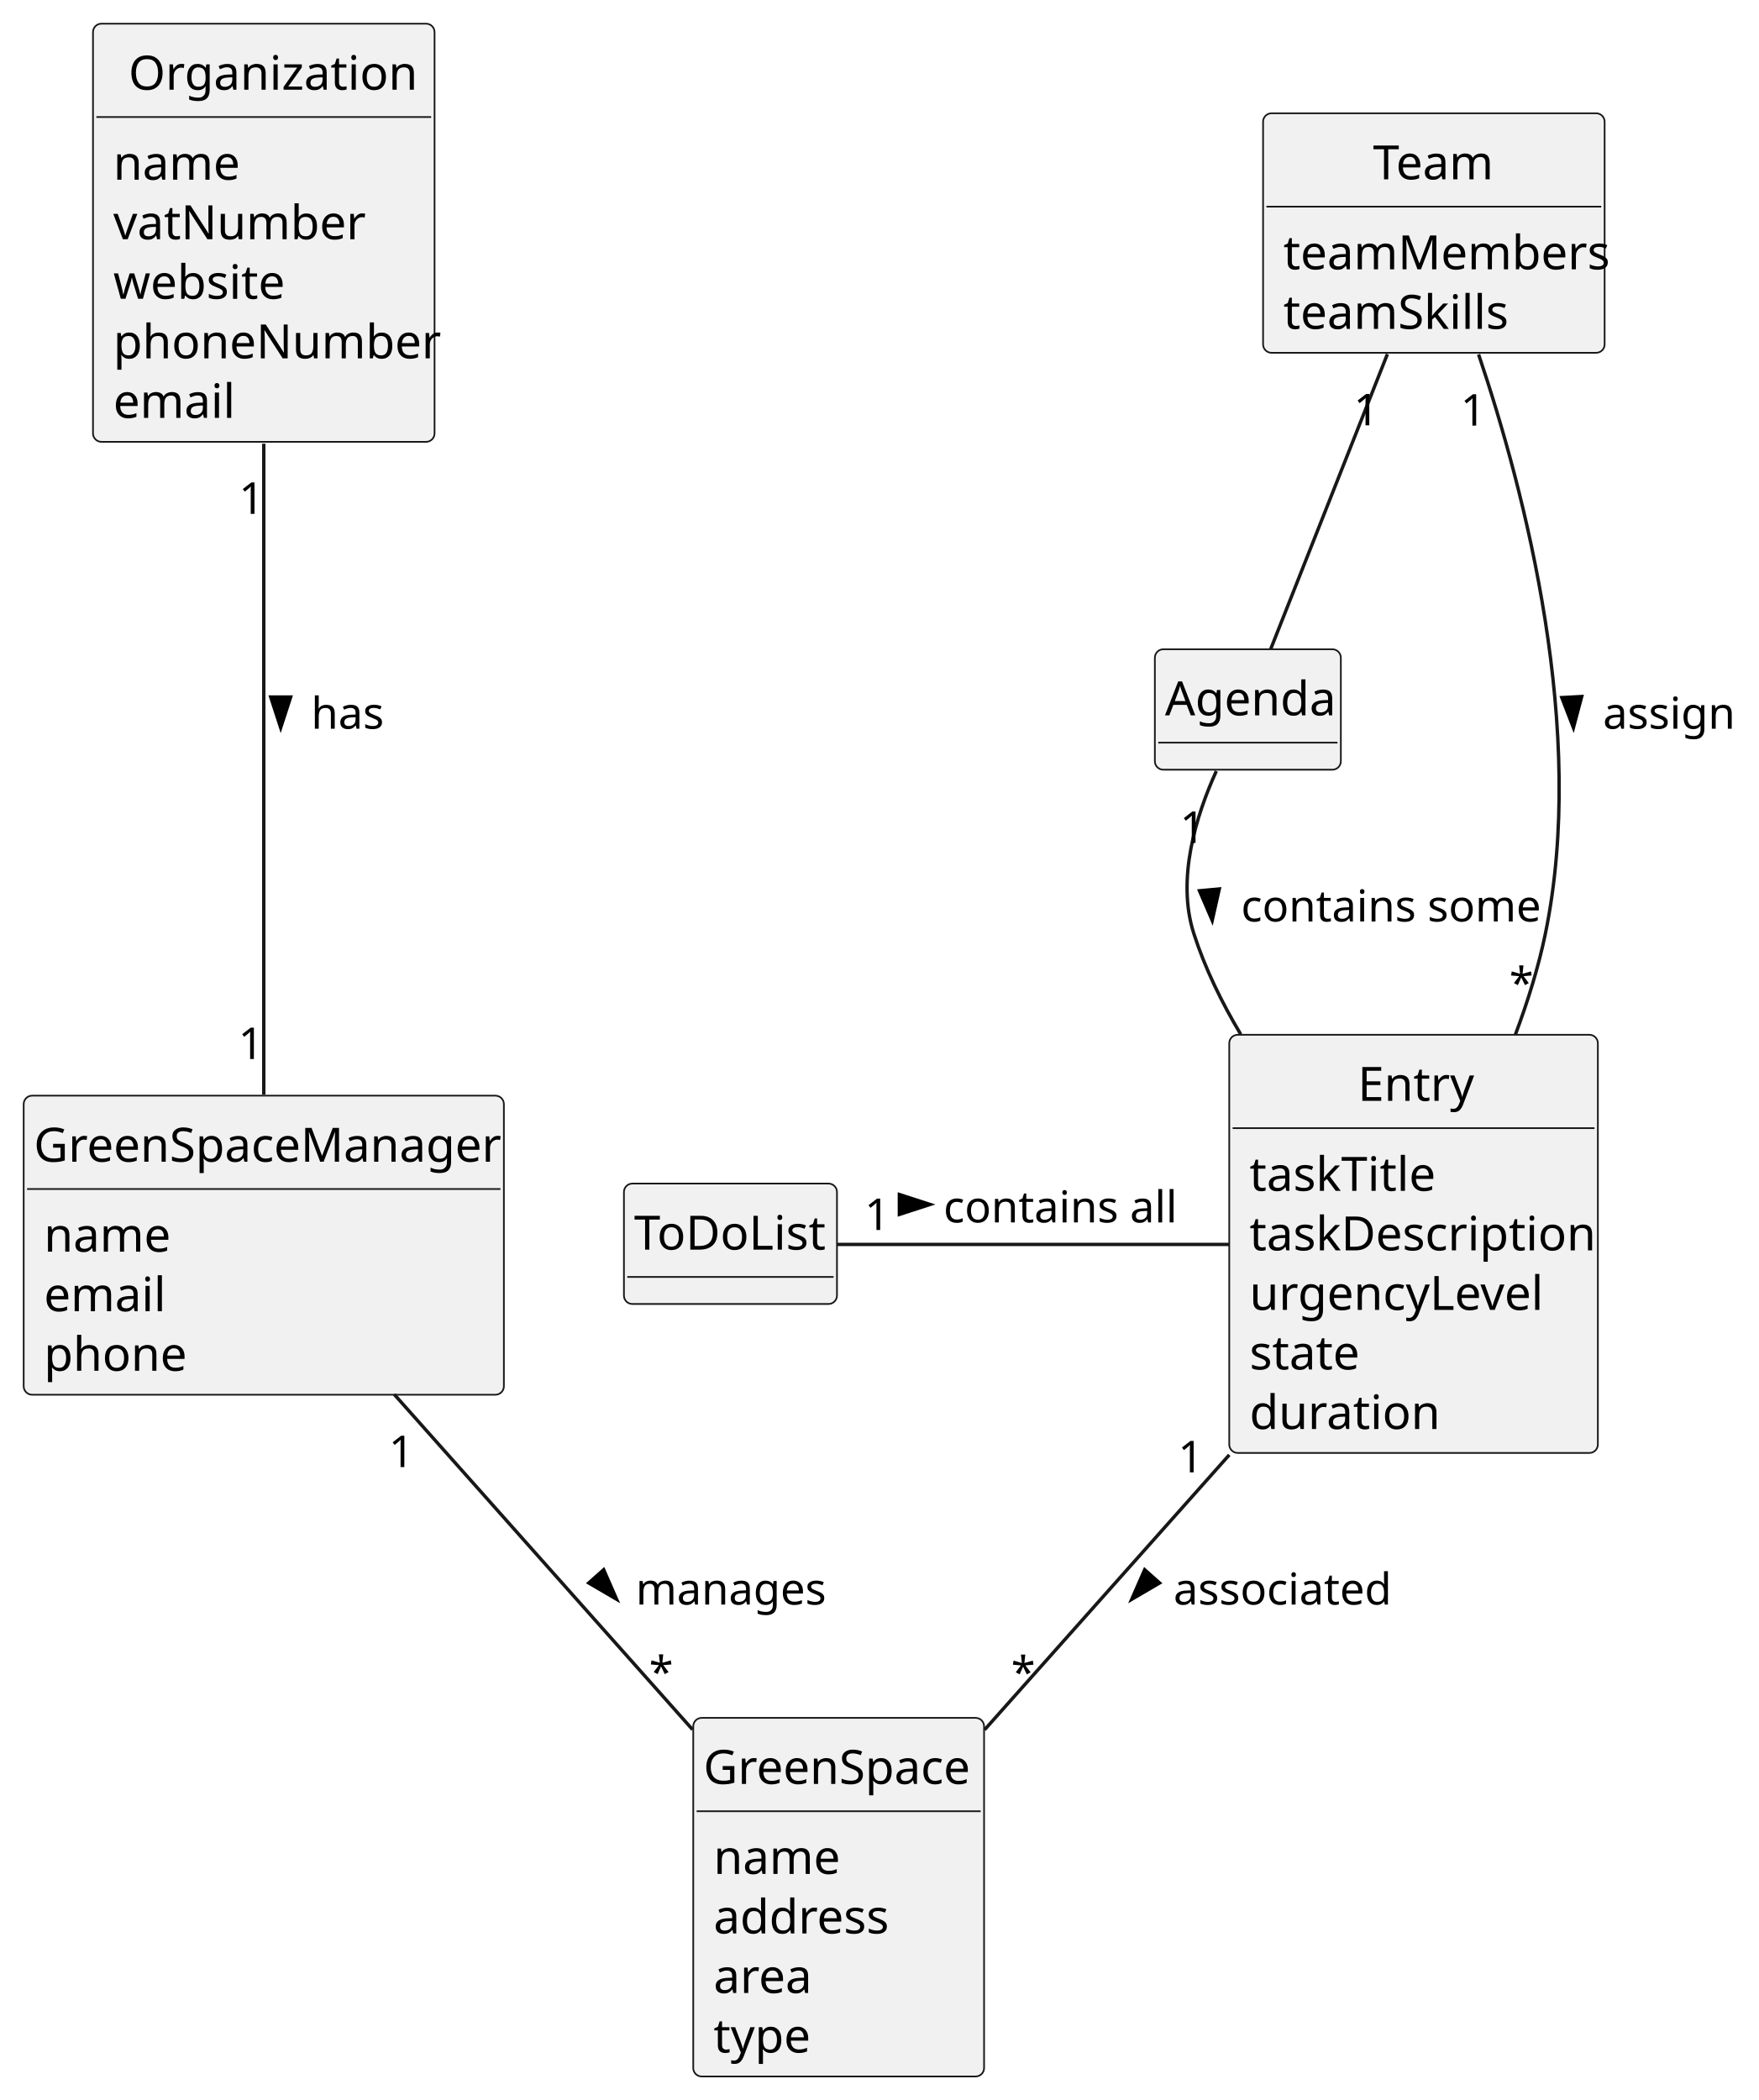
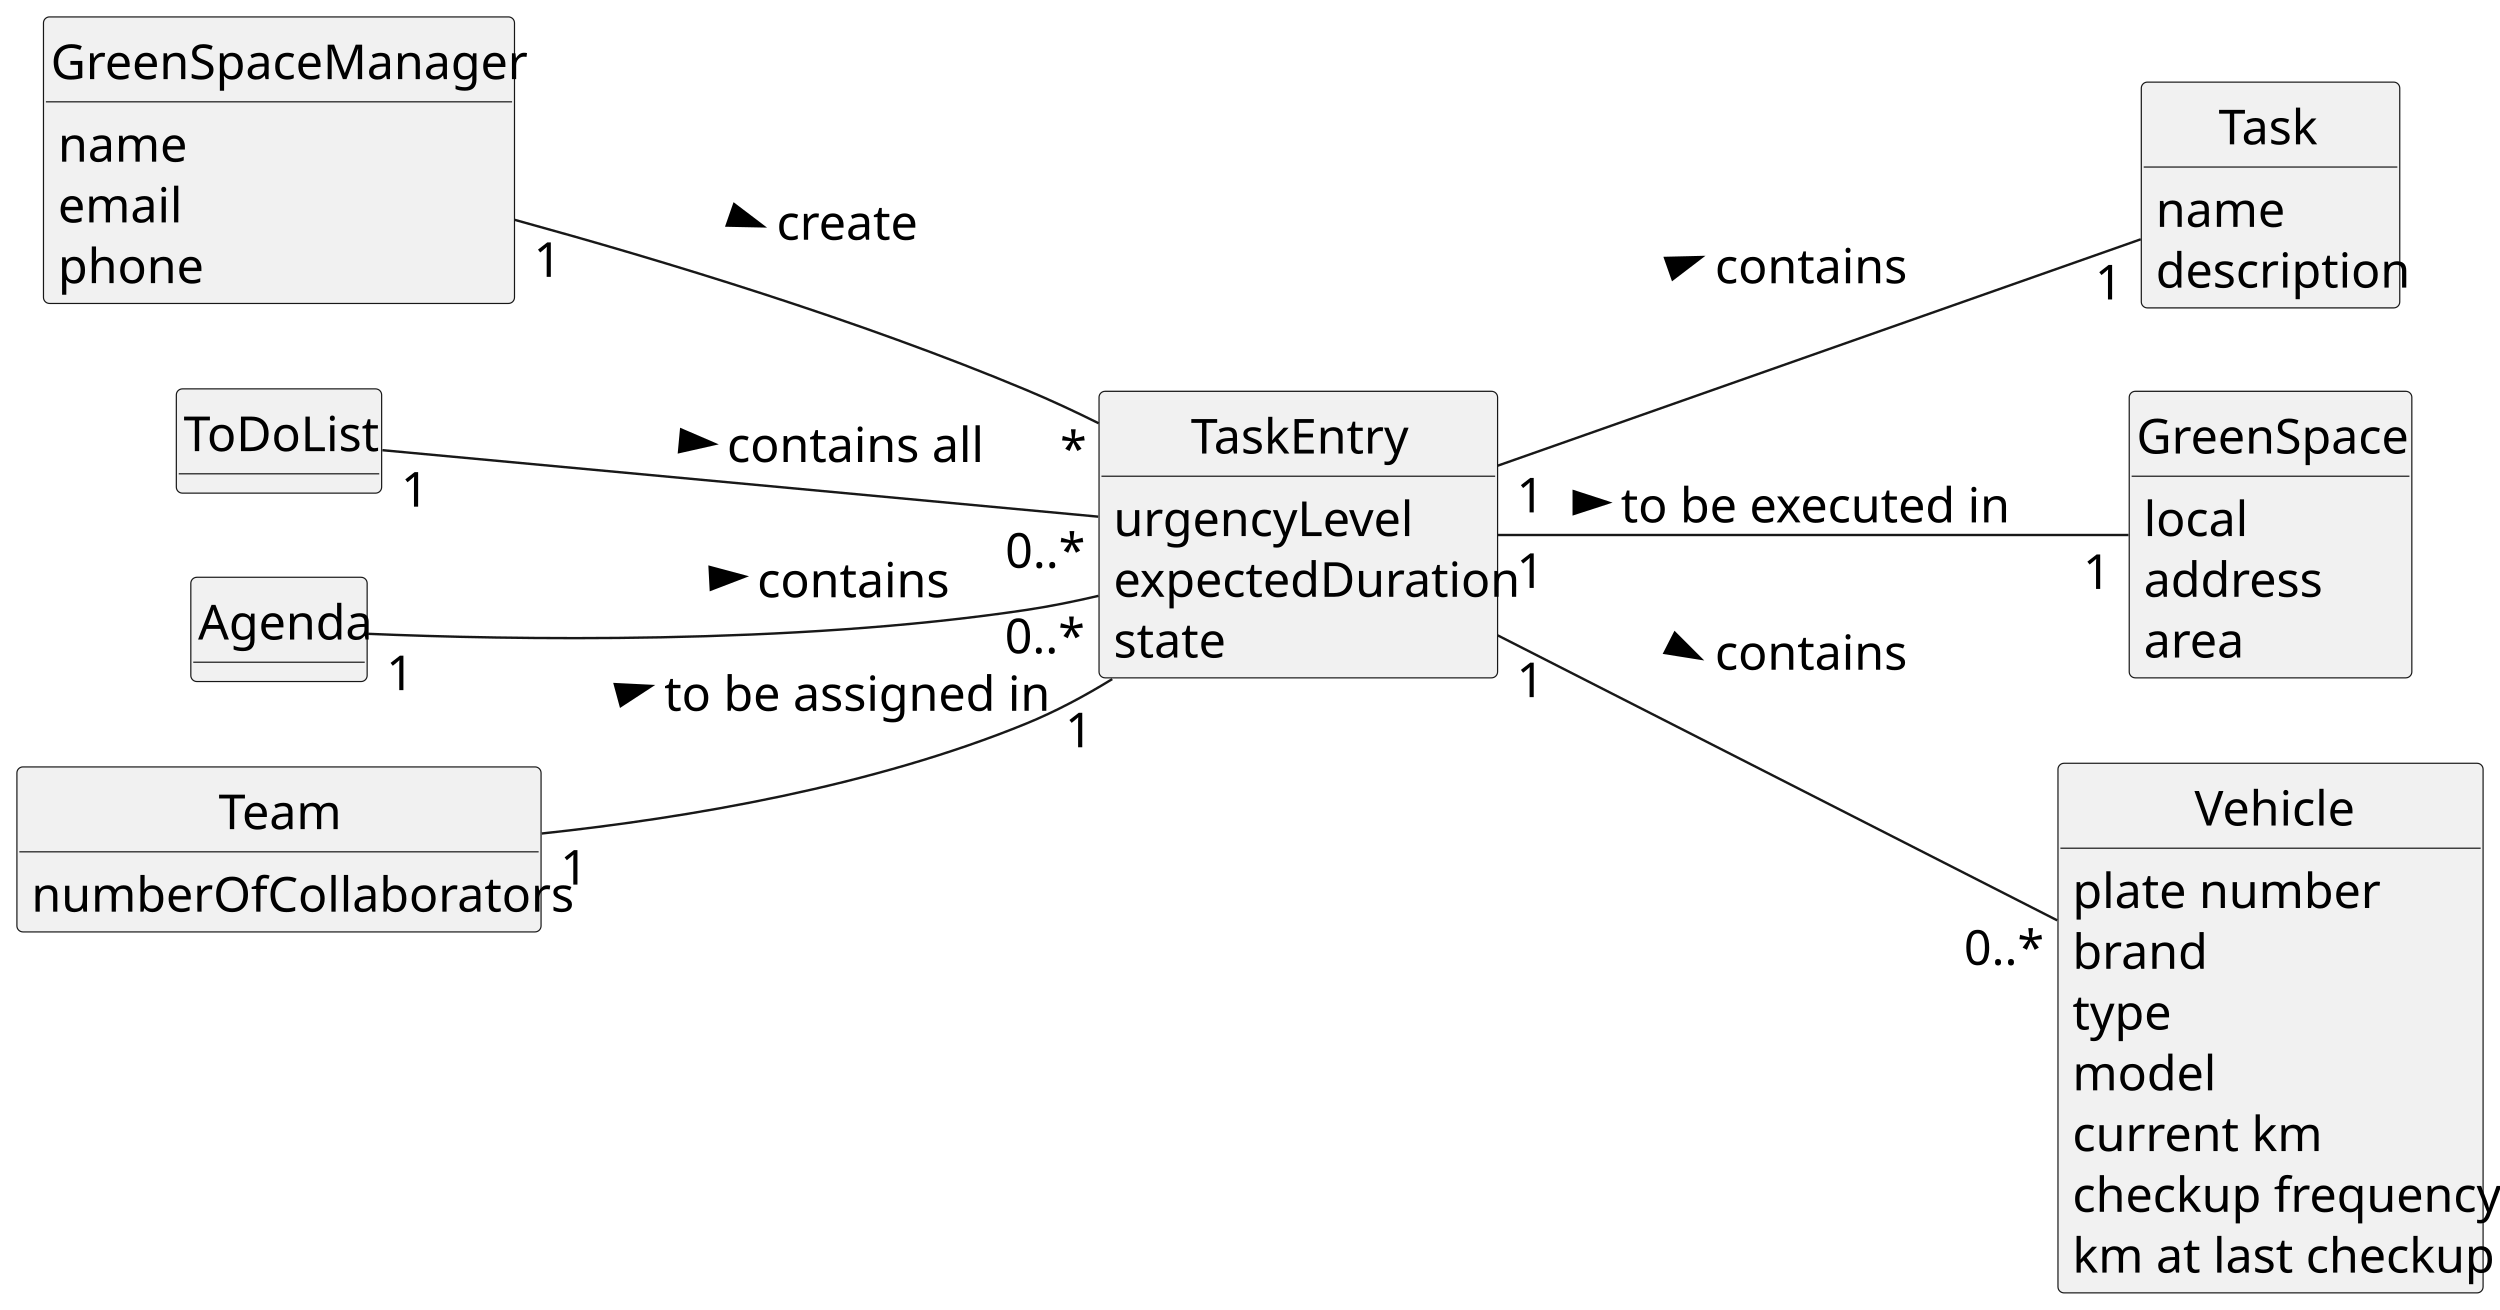
- <svg xmlns="http://www.w3.org/2000/svg" contentStyleType="text/css" height="621px" preserveAspectRatio="none" style="width:520px;height:621px;background:#FFFFFF;" version="1.1" viewBox="0 0 520 621" width="520px" zoomAndPan="magnify">
+ <svg xmlns="http://www.w3.org/2000/svg" contentStyleType="text/css" height="542px" preserveAspectRatio="none" style="width:1035px;height:542px;background:#FFFFFF;" version="1.1" viewBox="0 0 1035 542" width="1035px" zoomAndPan="magnify">
  <defs />
  <g>
-     <g id="elem_Organization">
-       <rect codeLine="9" fill="#F1F1F1" height="123.656" id="Organization" rx="2.5" ry="2.5" style="stroke:#181818;stroke-width:0.5;" width="101" x="27.5" y="7" />
-       <text fill="#000000" font-family="sans-serif" font-size="14" lengthAdjust="spacing" textLength="80" x="38" y="26.533">Organization</text>
-       <line style="stroke:#181818;stroke-width:0.5;" x1="28.5" x2="127.5" y1="34.609" y2="34.609" />
-       <text fill="#000000" font-family="sans-serif" font-size="14" lengthAdjust="spacing" textLength="35" x="33.5" y="53.143">name</text>
-       <text fill="#000000" font-family="sans-serif" font-size="14" lengthAdjust="spacing" textLength="68" x="33.5" y="70.752">vatNumber</text>
-       <text fill="#000000" font-family="sans-serif" font-size="14" lengthAdjust="spacing" textLength="47" x="33.5" y="88.361">website</text>
-       <text fill="#000000" font-family="sans-serif" font-size="14" lengthAdjust="spacing" textLength="89" x="33.5" y="105.971">phoneNumber</text>
-       <text fill="#000000" font-family="sans-serif" font-size="14" lengthAdjust="spacing" textLength="33" x="33.5" y="123.58">email</text>
+     <g id="elem_GreenSpaceManager">
+       <rect codeLine="13" fill="#F1F1F1" height="118.625" id="GreenSpaceManager" rx="2.5" ry="2.5" style="stroke:#181818;stroke-width:0.5;" width="195" x="18" y="7" />
+       <text fill="#000000" font-family="sans-serif" font-size="20" lengthAdjust="spacing" textLength="189" x="21" y="32.762">GreenSpaceManager</text>
+       <line style="stroke:#181818;stroke-width:0.5;" x1="19" x2="212" y1="42.156" y2="42.156" />
+       <text fill="#000000" font-family="sans-serif" font-size="20" lengthAdjust="spacing" textLength="48" x="24" y="66.918">name</text>
+       <text fill="#000000" font-family="sans-serif" font-size="20" lengthAdjust="spacing" textLength="46" x="24" y="92.074">email</text>
+       <text fill="#000000" font-family="sans-serif" font-size="20" lengthAdjust="spacing" textLength="53" x="24" y="117.231">phone</text>
+     </g>
+     <g id="elem_ToDoList">
+       <rect codeLine="19" fill="#F1F1F1" height="43.156" id="ToDoList" rx="2.5" ry="2.5" style="stroke:#181818;stroke-width:0.5;" width="85" x="73" y="161" />
+       <text fill="#000000" font-family="sans-serif" font-size="20" lengthAdjust="spacing" textLength="79" x="76" y="186.762">ToDoList</text>
+       <line style="stroke:#181818;stroke-width:0.5;" x1="74" x2="157" y1="196.156" y2="196.156" />
+     </g>
+     <g id="elem_Task">
+       <rect codeLine="22" fill="#F1F1F1" height="93.469" id="Task" rx="2.5" ry="2.5" style="stroke:#181818;stroke-width:0.5;" width="107" x="886.5" y="34" />
+       <text fill="#000000" font-family="sans-serif" font-size="20" lengthAdjust="spacing" textLength="43" x="918.5" y="59.762">Task</text>
+       <line style="stroke:#181818;stroke-width:0.5;" x1="887.5" x2="992.5" y1="69.156" y2="69.156" />
+       <text fill="#000000" font-family="sans-serif" font-size="20" lengthAdjust="spacing" textLength="48" x="892.5" y="93.918">name</text>
+       <text fill="#000000" font-family="sans-serif" font-size="20" lengthAdjust="spacing" textLength="95" x="892.5" y="119.074">description</text>
+     </g>
+     <g id="elem_TaskEntry">
+       <rect codeLine="27" fill="#F1F1F1" height="118.625" id="TaskEntry" rx="2.5" ry="2.5" style="stroke:#181818;stroke-width:0.5;" width="165" x="455" y="162" />
+       <text fill="#000000" font-family="sans-serif" font-size="20" lengthAdjust="spacing" textLength="89" x="493" y="187.762">TaskEntry</text>
+       <line style="stroke:#181818;stroke-width:0.5;" x1="456" x2="619" y1="197.156" y2="197.156" />
+       <text fill="#000000" font-family="sans-serif" font-size="20" lengthAdjust="spacing" textLength="115" x="461" y="221.918">urgencyLevel</text>
+       <text fill="#000000" font-family="sans-serif" font-size="20" lengthAdjust="spacing" textLength="153" x="461" y="247.074">expectedDuration</text>
+       <text fill="#000000" font-family="sans-serif" font-size="20" lengthAdjust="spacing" textLength="44" x="461" y="272.231">state</text>
+     </g>
+     <g id="elem_Agenda">
+       <rect codeLine="33" fill="#F1F1F1" height="43.156" id="Agenda" rx="2.5" ry="2.5" style="stroke:#181818;stroke-width:0.5;" width="73" x="79" y="239" />
+       <text fill="#000000" font-family="sans-serif" font-size="20" lengthAdjust="spacing" textLength="67" x="82" y="264.762">Agenda</text>
+       <line style="stroke:#181818;stroke-width:0.5;" x1="80" x2="151" y1="274.156" y2="274.156" />
+     </g>
+     <g id="elem_Team">
+       <rect codeLine="36" fill="#F1F1F1" height="68.312" id="Team" rx="2.5" ry="2.5" style="stroke:#181818;stroke-width:0.5;" width="217" x="7" y="317.5" />
+       <text fill="#000000" font-family="sans-serif" font-size="20" lengthAdjust="spacing" textLength="50" x="90.5" y="343.262">Team</text>
+       <line style="stroke:#181818;stroke-width:0.5;" x1="8" x2="223" y1="352.656" y2="352.656" />
+       <text fill="#000000" font-family="sans-serif" font-size="20" lengthAdjust="spacing" textLength="205" x="13" y="377.418">numberOfCollaborators</text>
    </g>
    <g id="elem_GreenSpace">
-       <rect codeLine="17" fill="#F1F1F1" height="106.047" id="GreenSpace" rx="2.5" ry="2.5" style="stroke:#181818;stroke-width:0.5;" width="86" x="205" y="508" />
-       <text fill="#000000" font-family="sans-serif" font-size="14" lengthAdjust="spacing" textLength="80" x="208" y="527.533">GreenSpace</text>
-       <line style="stroke:#181818;stroke-width:0.5;" x1="206" x2="290" y1="535.609" y2="535.609" />
-       <text fill="#000000" font-family="sans-serif" font-size="14" lengthAdjust="spacing" textLength="35" x="211" y="554.143">name</text>
-       <text fill="#000000" font-family="sans-serif" font-size="14" lengthAdjust="spacing" textLength="51" x="211" y="571.752">address</text>
-       <text fill="#000000" font-family="sans-serif" font-size="14" lengthAdjust="spacing" textLength="29" x="211" y="589.361">area</text>
-       <text fill="#000000" font-family="sans-serif" font-size="14" lengthAdjust="spacing" textLength="27" x="211" y="606.971">type</text>
+       <rect codeLine="40" fill="#F1F1F1" height="118.625" id="GreenSpace" rx="2.5" ry="2.5" style="stroke:#181818;stroke-width:0.5;" width="117" x="881.5" y="162" />
+       <text fill="#000000" font-family="sans-serif" font-size="20" lengthAdjust="spacing" textLength="111" x="884.5" y="187.762">GreenSpace</text>
+       <line style="stroke:#181818;stroke-width:0.5;" x1="882.5" x2="997.5" y1="197.156" y2="197.156" />
+       <text fill="#000000" font-family="sans-serif" font-size="20" lengthAdjust="spacing" textLength="40" x="887.5" y="221.918">local</text>
+       <text fill="#000000" font-family="sans-serif" font-size="20" lengthAdjust="spacing" textLength="71" x="887.5" y="247.074">address</text>
+       <text fill="#000000" font-family="sans-serif" font-size="20" lengthAdjust="spacing" textLength="40" x="887.5" y="272.231">area</text>
    </g>
-     <g id="elem_Entry">
-       <rect codeLine="24" fill="#F1F1F1" height="123.656" id="Entry" rx="2.5" ry="2.5" style="stroke:#181818;stroke-width:0.5;" width="109" x="363.5" y="306" />
-       <text fill="#000000" font-family="sans-serif" font-size="14" lengthAdjust="spacing" textLength="33" x="401.5" y="325.533">Entry</text>
-       <line style="stroke:#181818;stroke-width:0.5;" x1="364.5" x2="471.5" y1="333.609" y2="333.609" />
-       <text fill="#000000" font-family="sans-serif" font-size="14" lengthAdjust="spacing" textLength="53" x="369.5" y="352.143">taskTitle</text>
-       <text fill="#000000" font-family="sans-serif" font-size="14" lengthAdjust="spacing" textLength="97" x="369.5" y="369.752">taskDescription</text>
-       <text fill="#000000" font-family="sans-serif" font-size="14" lengthAdjust="spacing" textLength="85" x="369.5" y="387.361">urgencyLevel</text>
-       <text fill="#000000" font-family="sans-serif" font-size="14" lengthAdjust="spacing" textLength="31" x="369.5" y="404.971">state</text>
-       <text fill="#000000" font-family="sans-serif" font-size="14" lengthAdjust="spacing" textLength="52" x="369.5" y="422.58">duration</text>
+     <g id="elem_Vehicle">
+       <rect codeLine="46" fill="#F1F1F1" height="219.25" id="Vehicle" rx="2.5" ry="2.5" style="stroke:#181818;stroke-width:0.5;" width="176" x="852" y="316" />
+       <text fill="#000000" font-family="sans-serif" font-size="20" lengthAdjust="spacing" textLength="63" x="908.5" y="341.762">Vehicle</text>
+       <line style="stroke:#181818;stroke-width:0.5;" x1="853" x2="1027" y1="351.156" y2="351.156" />
+       <text fill="#000000" font-family="sans-serif" font-size="20" lengthAdjust="spacing" textLength="114" x="858" y="375.918">plate number</text>
+       <text fill="#000000" font-family="sans-serif" font-size="20" lengthAdjust="spacing" textLength="50" x="858" y="401.074">brand</text>
+       <text fill="#000000" font-family="sans-serif" font-size="20" lengthAdjust="spacing" textLength="38" x="858" y="426.231">type</text>
+       <text fill="#000000" font-family="sans-serif" font-size="20" lengthAdjust="spacing" textLength="53" x="858" y="451.387">model</text>
+       <text fill="#000000" font-family="sans-serif" font-size="20" lengthAdjust="spacing" textLength="93" x="858" y="476.543">current km</text>
+       <text fill="#000000" font-family="sans-serif" font-size="20" lengthAdjust="spacing" textLength="164" x="858" y="501.699">checkup frequency</text>
+       <text fill="#000000" font-family="sans-serif" font-size="20" lengthAdjust="spacing" textLength="164" x="858" y="526.856">km at last checkup</text>
    </g>
-     <g id="elem_GreenSpaceManager">
-       <rect codeLine="32" fill="#F1F1F1" height="88.438" id="GreenSpaceManager" rx="2.5" ry="2.5" style="stroke:#181818;stroke-width:0.5;" width="142" x="7" y="324" />
-       <text fill="#000000" font-family="sans-serif" font-size="14" lengthAdjust="spacing" textLength="136" x="10" y="343.533">GreenSpaceManager</text>
-       <line style="stroke:#181818;stroke-width:0.5;" x1="8" x2="148" y1="351.609" y2="351.609" />
-       <text fill="#000000" font-family="sans-serif" font-size="14" lengthAdjust="spacing" textLength="35" x="13" y="370.143">name</text>
-       <text fill="#000000" font-family="sans-serif" font-size="14" lengthAdjust="spacing" textLength="33" x="13" y="387.752">email</text>
-       <text fill="#000000" font-family="sans-serif" font-size="14" lengthAdjust="spacing" textLength="40" x="13" y="405.361">phone</text>
+     <g id="link_GreenSpaceManager_TaskEntry">
+       <path codeLine="56" d="M213.06,91.01 C274.75,107.94 355.85,132.57 425,161.5 C434.84,165.61 444.95,170.32 454.88,175.25 " fill="none" id="GreenSpaceManager-TaskEntry" style="stroke:#181818;stroke-width:1.0;" />
+       <polygon fill="#000000" points="316.055,93.71,303.935,84.508,300.841,93.389,316.055,93.71" style="stroke:#000000;stroke-width:1.0;" />
+       <text fill="#000000" font-family="sans-serif" font-size="20" lengthAdjust="spacing" textLength="56" x="321.5" y="99.262">create</text>
+       <text fill="#000000" font-family="sans-serif" font-size="20" lengthAdjust="spacing" textLength="11" x="220.951" y="114.626">1</text>
+       <text fill="#000000" font-family="sans-serif" font-size="20" lengthAdjust="spacing" textLength="8" x="438.895" y="192.925">*</text>
    </g>
-     <g id="elem_Agenda">
-       <rect codeLine="38" fill="#F1F1F1" height="35.609" id="Agenda" rx="2.5" ry="2.5" style="stroke:#181818;stroke-width:0.5;" width="55" x="341.5" y="192" />
-       <text fill="#000000" font-family="sans-serif" font-size="14" lengthAdjust="spacing" textLength="49" x="344.5" y="211.533">Agenda</text>
-       <line style="stroke:#181818;stroke-width:0.5;" x1="342.5" x2="395.5" y1="219.609" y2="219.609" />
+     <g id="link_TaskEntry_Task">
+       <path codeLine="57" d="M620.03,192.8 C699.62,164.78 818.37,122.97 886.28,99.06 " fill="none" id="TaskEntry-Task" style="stroke:#181818;stroke-width:1.0;" />
+       <polygon fill="#000000" points="704.546,106.421,689.334,106.792,692.457,115.663,704.546,106.421" style="stroke:#000000;stroke-width:1.0;" />
+       <text fill="#000000" font-family="sans-serif" font-size="20" lengthAdjust="spacing" textLength="72" x="710" y="117.262">contains</text>
+       <text fill="#000000" font-family="sans-serif" font-size="20" lengthAdjust="spacing" textLength="11" x="627.87" y="212.143">1</text>
+       <text fill="#000000" font-family="sans-serif" font-size="20" lengthAdjust="spacing" textLength="11" x="867.322" y="123.974">1</text>
    </g>
-     <g id="elem_ToDoList">
-       <rect codeLine="42" fill="#F1F1F1" height="35.609" id="ToDoList" rx="2.5" ry="2.5" style="stroke:#181818;stroke-width:0.5;" width="63" x="184.5" y="350" />
-       <text fill="#000000" font-family="sans-serif" font-size="14" lengthAdjust="spacing" textLength="57" x="187.5" y="369.533">ToDoList</text>
-       <line style="stroke:#181818;stroke-width:0.5;" x1="185.5" x2="246.5" y1="377.609" y2="377.609" />
+     <g id="link_TaskEntry_GreenSpace">
+       <path codeLine="58" d="M620.03,221.5 C697.68,221.5 812.6,221.5 881.22,221.5 " fill="none" id="TaskEntry-GreenSpace" style="stroke:#181818;stroke-width:1.0;" />
+       <polygon fill="#000000" points="666,208.078,651.528,203.376,651.528,212.78,666,208.078" style="stroke:#000000;stroke-width:1.0;" />
+       <text fill="#000000" font-family="sans-serif" font-size="20" lengthAdjust="spacing" textLength="150" x="671" y="216.262">to be executed in</text>
+       <text fill="#000000" font-family="sans-serif" font-size="20" lengthAdjust="spacing" textLength="11" x="627.87" y="243.399">1</text>
+       <text fill="#000000" font-family="sans-serif" font-size="20" lengthAdjust="spacing" textLength="11" x="862.386" y="243.817">1</text>
    </g>
-     <g id="elem_Team">
-       <rect codeLine="46" fill="#F1F1F1" height="70.828" id="Team" rx="2.5" ry="2.5" style="stroke:#181818;stroke-width:0.5;" width="101" x="373.5" y="33.5" />
-       <text fill="#000000" font-family="sans-serif" font-size="14" lengthAdjust="spacing" textLength="36" x="406" y="53.033">Team</text>
-       <line style="stroke:#181818;stroke-width:0.5;" x1="374.5" x2="473.5" y1="61.109" y2="61.109" />
-       <text fill="#000000" font-family="sans-serif" font-size="14" lengthAdjust="spacing" textLength="89" x="379.5" y="79.643">teamMembers</text>
-       <text fill="#000000" font-family="sans-serif" font-size="14" lengthAdjust="spacing" textLength="63" x="379.5" y="97.252">teamSkills</text>
+     <g id="link_Team_TaskEntry">
+       <path codeLine="59" d="M224.29,345.07 C285.04,338.59 361.29,325.59 425,299.5 C437.02,294.58 449.03,288.17 460.47,281.14 " fill="none" id="Team-TaskEntry" style="stroke:#181818;stroke-width:1.0;" />
+       <polygon fill="#000000" points="269.722,283.988,254.524,283.23,256.981,292.308,269.722,283.988" style="stroke:#000000;stroke-width:1.0;" />
+       <text fill="#000000" font-family="sans-serif" font-size="20" lengthAdjust="spacing" textLength="149" x="275" y="294.262">to be assigned in</text>
+       <text fill="#000000" font-family="sans-serif" font-size="20" lengthAdjust="spacing" textLength="11" x="231.969" y="366.234">1</text>
+       <text fill="#000000" font-family="sans-serif" font-size="20" lengthAdjust="spacing" textLength="11" x="440.959" y="309.368">1</text>
    </g>
-     <g id="link_Organization_GreenSpaceManager">
-       <path codeLine="53" d="M78,131.18 C78,188.57 78,272.96 78,323.69 " fill="none" id="Organization-GreenSpaceManager" style="stroke:#181818;stroke-width:1.0;" />
-       <polygon fill="#000000" points="83,215.176,85.939,206.131,80.061,206.131,83,215.176" style="stroke:#000000;stroke-width:1.0;" />
-       <text fill="#000000" font-family="sans-serif" font-size="13" lengthAdjust="spacing" textLength="21" x="92" y="215.495">has</text>
-       <text fill="#000000" font-family="sans-serif" font-size="13" lengthAdjust="spacing" textLength="7" x="70.639" y="151.948">1</text>
-       <text fill="#000000" font-family="sans-serif" font-size="13" lengthAdjust="spacing" textLength="7" x="70.464" y="313.169">1</text>
+     <g id="link_Agenda_TaskEntry">
+       <path codeLine="60" d="M152.37,262.4 C210.15,264.83 327.24,267.13 425,252.5 C434.74,251.04 444.83,249.01 454.79,246.67 " fill="none" id="Agenda-TaskEntry" style="stroke:#181818;stroke-width:1.0;" />
+       <polygon fill="#000000" points="308.489,238.663,293.792,234.718,294.281,244.11,308.489,238.663" style="stroke:#000000;stroke-width:1.0;" />
+       <text fill="#000000" font-family="sans-serif" font-size="20" lengthAdjust="spacing" textLength="72" x="313.5" y="247.262">contains</text>
+       <text fill="#000000" font-family="sans-serif" font-size="20" lengthAdjust="spacing" textLength="11" x="159.917" y="285.727">1</text>
+       <text fill="#000000" font-family="sans-serif" font-size="20" lengthAdjust="spacing" textLength="31" x="415.964" y="270.455">0..*</text>
    </g>
-     <g id="link_Entry_GreenSpace">
-       <path codeLine="54" d="M363.51,430.22 C340.1,456.52 313.14,486.81 291.15,511.52 " fill="none" id="Entry-GreenSpace" style="stroke:#181818;stroke-width:1.0;" />
-       <polygon fill="#000000" points="334.676,472.911,342.885,468.108,338.494,464.2,334.676,472.911" style="stroke:#000000;stroke-width:1.0;" />
-       <text fill="#000000" font-family="sans-serif" font-size="13" lengthAdjust="spacing" textLength="63" x="347" y="474.495">associated</text>
-       <text fill="#000000" font-family="sans-serif" font-size="13" lengthAdjust="spacing" textLength="7" x="348.355" y="435.389">1</text>
-       <text fill="#000000" font-family="sans-serif" font-size="13" lengthAdjust="spacing" textLength="5" x="298.996" y="499.162">*</text>
+     <g id="link_ToDoList_TaskEntry">
+       <path codeLine="61" d="M158.31,186.38 C227.19,192.78 365.76,205.65 454.68,213.9 " fill="none" id="ToDoList-TaskEntry" style="stroke:#181818;stroke-width:1.0;" />
+       <polygon fill="#000000" points="295.966,183.818,281.99,177.798,281.121,187.162,295.966,183.818" style="stroke:#000000;stroke-width:1.0;" />
+       <text fill="#000000" font-family="sans-serif" font-size="20" lengthAdjust="spacing" textLength="97" x="301" y="191.262">contains all</text>
+       <text fill="#000000" font-family="sans-serif" font-size="20" lengthAdjust="spacing" textLength="11" x="166.009" y="209.752">1</text>
+       <text fill="#000000" font-family="sans-serif" font-size="20" lengthAdjust="spacing" textLength="31" x="416.152" y="235.057">0..*</text>
    </g>
-     <g id="link_GreenSpaceManager_GreenSpace">
-       <path codeLine="55" d="M116.58,412.34 C142.83,441.84 177.61,480.91 204.79,511.46 " fill="none" id="GreenSpaceManager-GreenSpace" style="stroke:#181818;stroke-width:1.0;" />
-       <polygon fill="#000000" points="182.324,472.911,178.506,464.2,174.115,468.108,182.324,472.911" style="stroke:#000000;stroke-width:1.0;" />
-       <text fill="#000000" font-family="sans-serif" font-size="13" lengthAdjust="spacing" textLength="53" x="188" y="474.495">manages</text>
-       <text fill="#000000" font-family="sans-serif" font-size="13" lengthAdjust="spacing" textLength="7" x="114.952" y="433.843">1</text>
-       <text fill="#000000" font-family="sans-serif" font-size="13" lengthAdjust="spacing" textLength="5" x="191.934" y="499.092">*</text>
-     </g>
-     <g id="link_ToDoList_Entry">
-       <path codeLine="56" d="M247.56,368 C278.52,368 326.35,368 363.47,368 " fill="none" id="ToDoList-Entry" style="stroke:#181818;stroke-width:1.0;" />
-       <polygon fill="#000000" points="275,356.176,265.955,353.237,265.955,359.115,275,356.176" style="stroke:#000000;stroke-width:1.0;" />
-       <text fill="#000000" font-family="sans-serif" font-size="13" lengthAdjust="spacing" textLength="66" x="279" y="361.495">contains all</text>
-       <text fill="#000000" font-family="sans-serif" font-size="13" lengthAdjust="spacing" textLength="7" x="255.668" y="363.731">1</text>
-     </g>
-     <g id="link_Agenda_Entry">
-       <path codeLine="57" d="M359.68,228.01 C353.67,241.23 347.86,259.95 353,276 C356.29,286.26 361.21,296.35 366.89,305.86 " fill="none" id="Agenda-Entry" style="stroke:#181818;stroke-width:1.0;" />
-       <polygon fill="#000000" points="358.461,272.154,360.553,262.877,354.701,263.419,358.461,272.154" style="stroke:#000000;stroke-width:1.0;" />
-       <text fill="#000000" font-family="sans-serif" font-size="13" lengthAdjust="spacing" textLength="85" x="367" y="272.495">contains some</text>
-       <text fill="#000000" font-family="sans-serif" font-size="13" lengthAdjust="spacing" textLength="7" x="348.914" y="249.255">1</text>
-     </g>
-     <g id="link_Team_Entry">
-       <path codeLine="58" d="M437.23,104.79 C451.09,145.89 469.27,216.22 457,276 C454.96,285.93 451.79,296.12 448.12,305.92 " fill="none" id="Team-Entry" style="stroke:#181818;stroke-width:1.0;" />
-       <polygon fill="#000000" points="465.27,215.168,467.716,205.978,461.847,206.296,465.27,215.168" style="stroke:#000000;stroke-width:1.0;" />
-       <text fill="#000000" font-family="sans-serif" font-size="13" lengthAdjust="spacing" textLength="38" x="474" y="215.495">assign</text>
-       <text fill="#000000" font-family="sans-serif" font-size="13" lengthAdjust="spacing" textLength="7" x="431.902" y="125.856">1</text>
-       <text fill="#000000" font-family="sans-serif" font-size="13" lengthAdjust="spacing" textLength="5" x="446.314" y="295.352">*</text>
-     </g>
-     <g id="link_Team_Agenda">
-       <path codeLine="59" d="M410.26,104.72 C399.25,132.54 384.28,170.38 375.73,192 " fill="none" id="Team-Agenda" style="stroke:#181818;stroke-width:1.0;" />
-       <text fill="#000000" font-family="sans-serif" font-size="13" lengthAdjust="spacing" textLength="7" x="400.297" y="125.775">1</text>
+     <g id="link_TaskEntry_Vehicle">
+       <path codeLine="62" d="M620.03,263.03 C687.39,297.34 782.79,345.93 851.69,381.03 " fill="none" id="TaskEntry-Vehicle" style="stroke:#181818;stroke-width:1.0;" />
+       <polygon fill="#000000" points="704.129,272.709,693.367,261.95,689.099,270.331,704.129,272.709" style="stroke:#000000;stroke-width:1.0;" />
+       <text fill="#000000" font-family="sans-serif" font-size="20" lengthAdjust="spacing" textLength="72" x="710" y="277.262">contains</text>
+       <text fill="#000000" font-family="sans-serif" font-size="20" lengthAdjust="spacing" textLength="11" x="627.87" y="288.627">1</text>
+       <text fill="#000000" font-family="sans-serif" font-size="20" lengthAdjust="spacing" textLength="31" x="813.067" y="399.44">0..*</text>
    </g>
  </g>
</svg>
